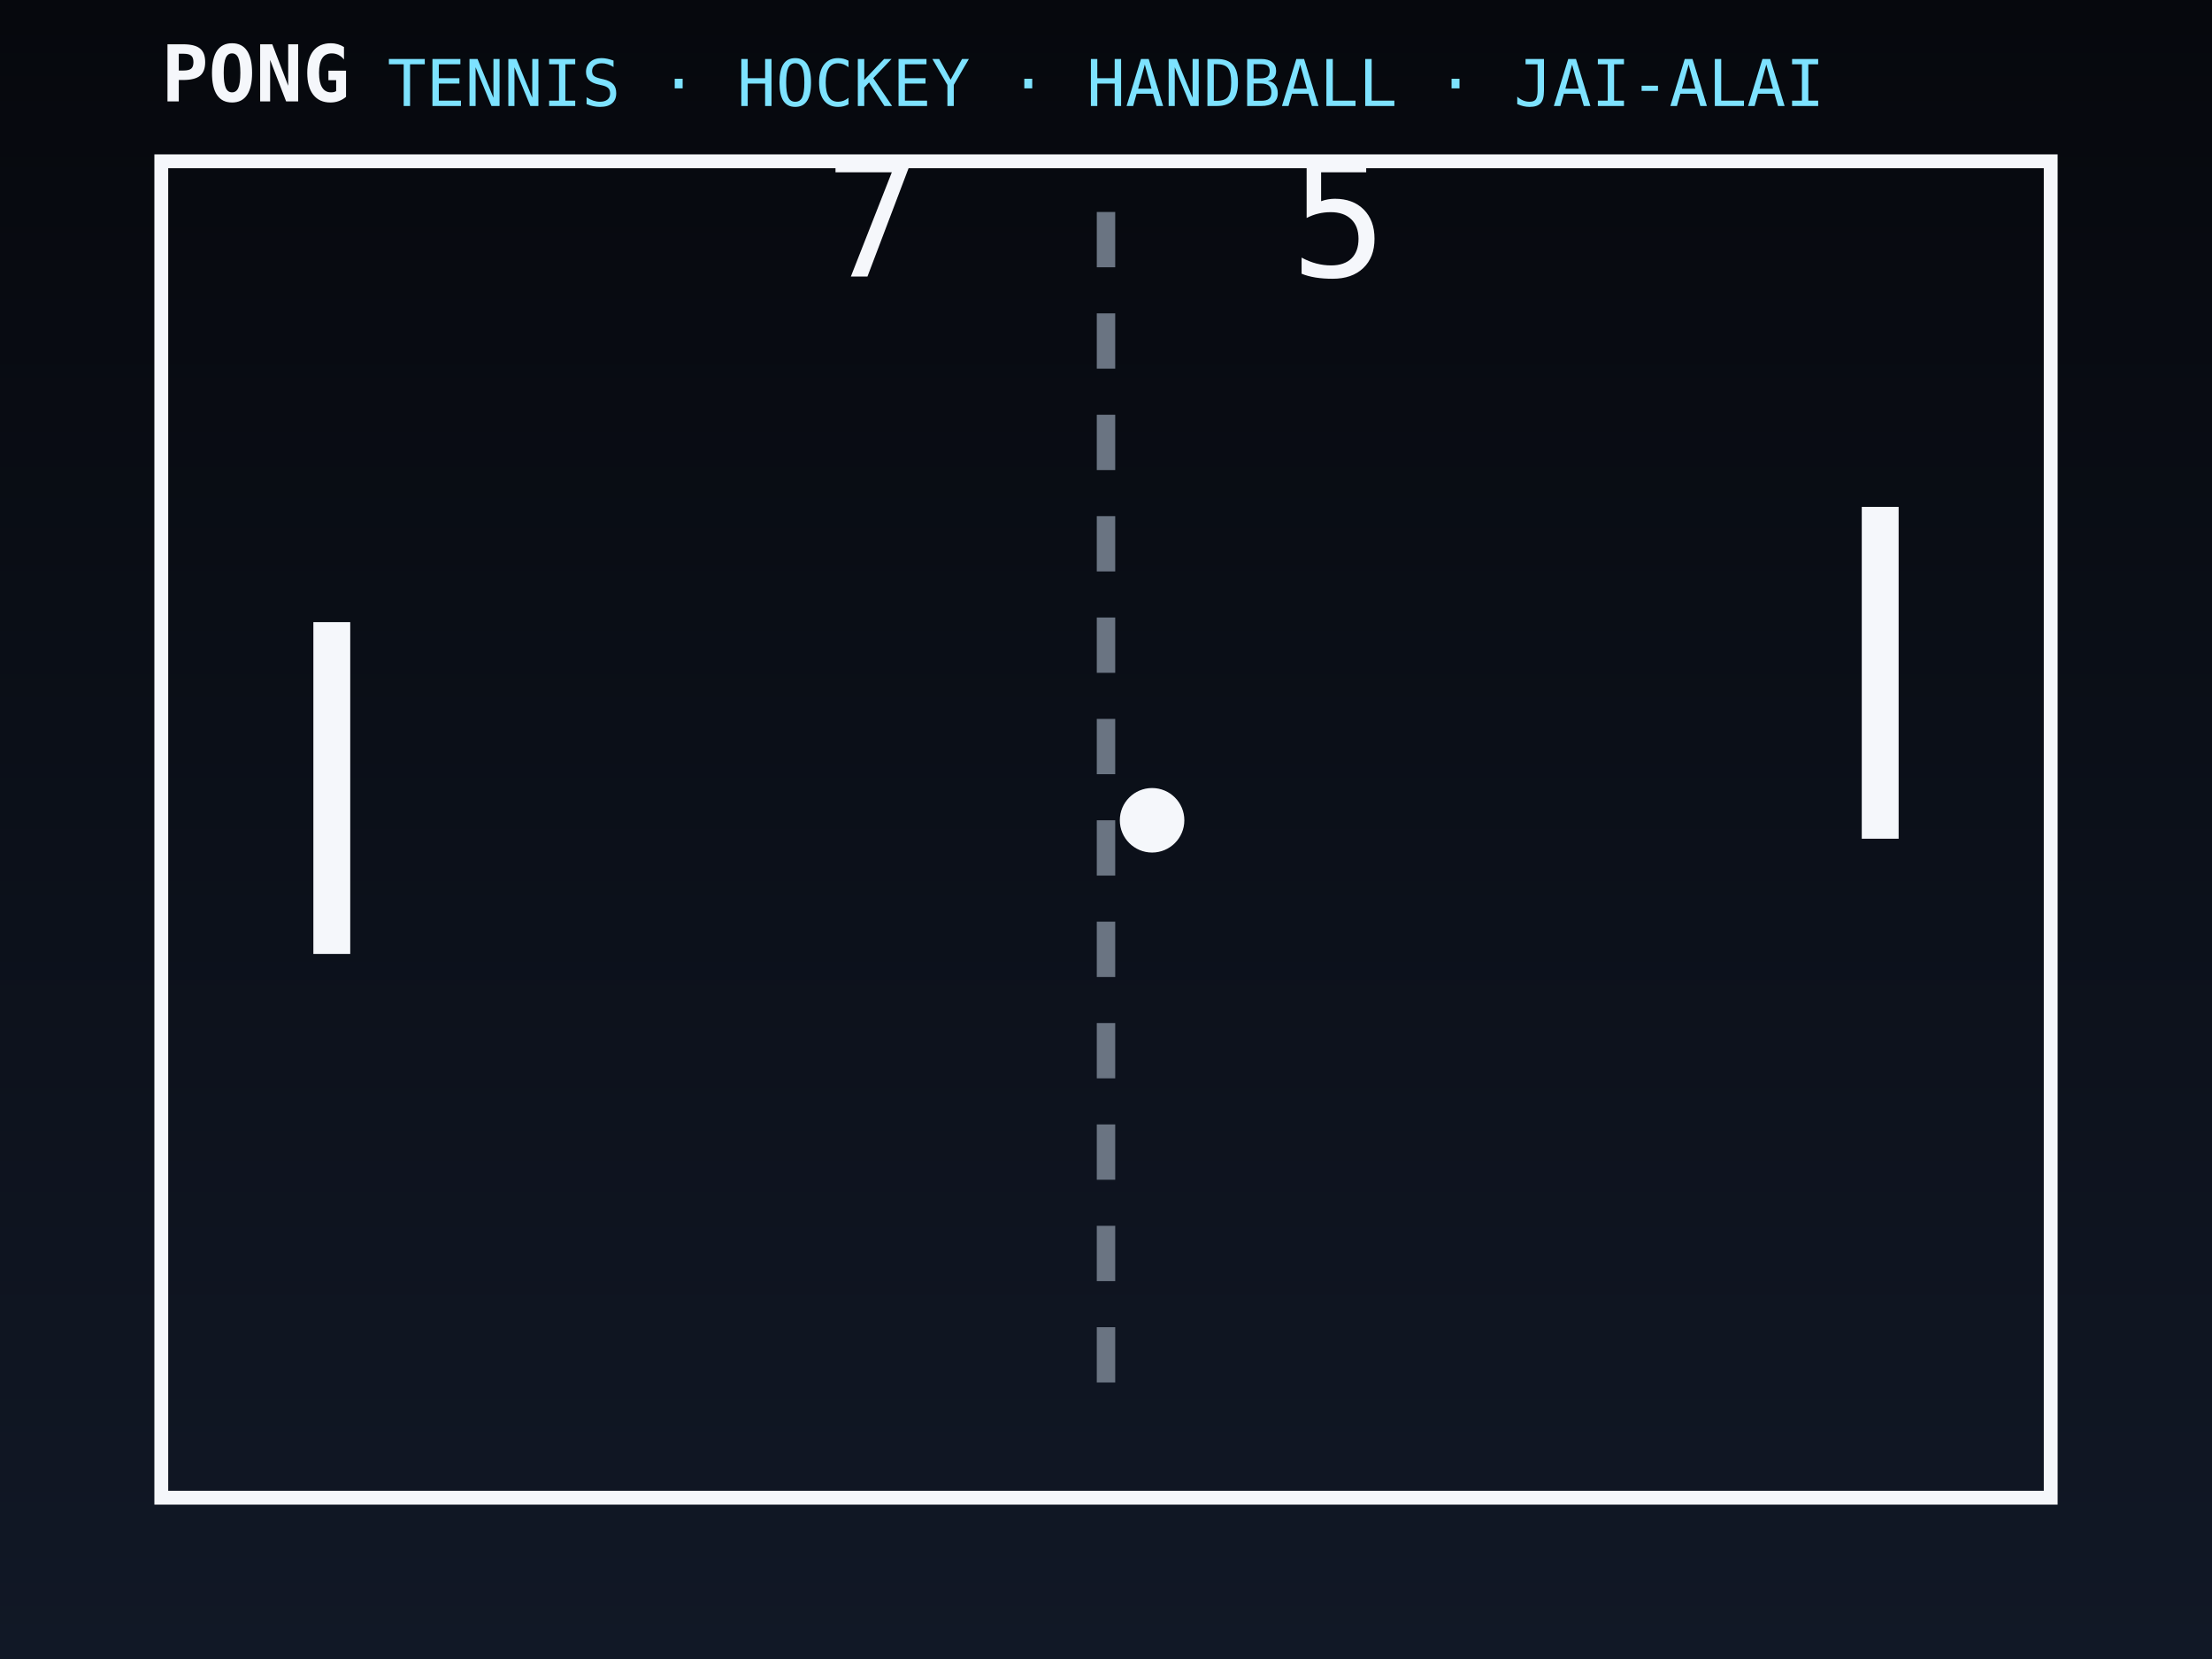
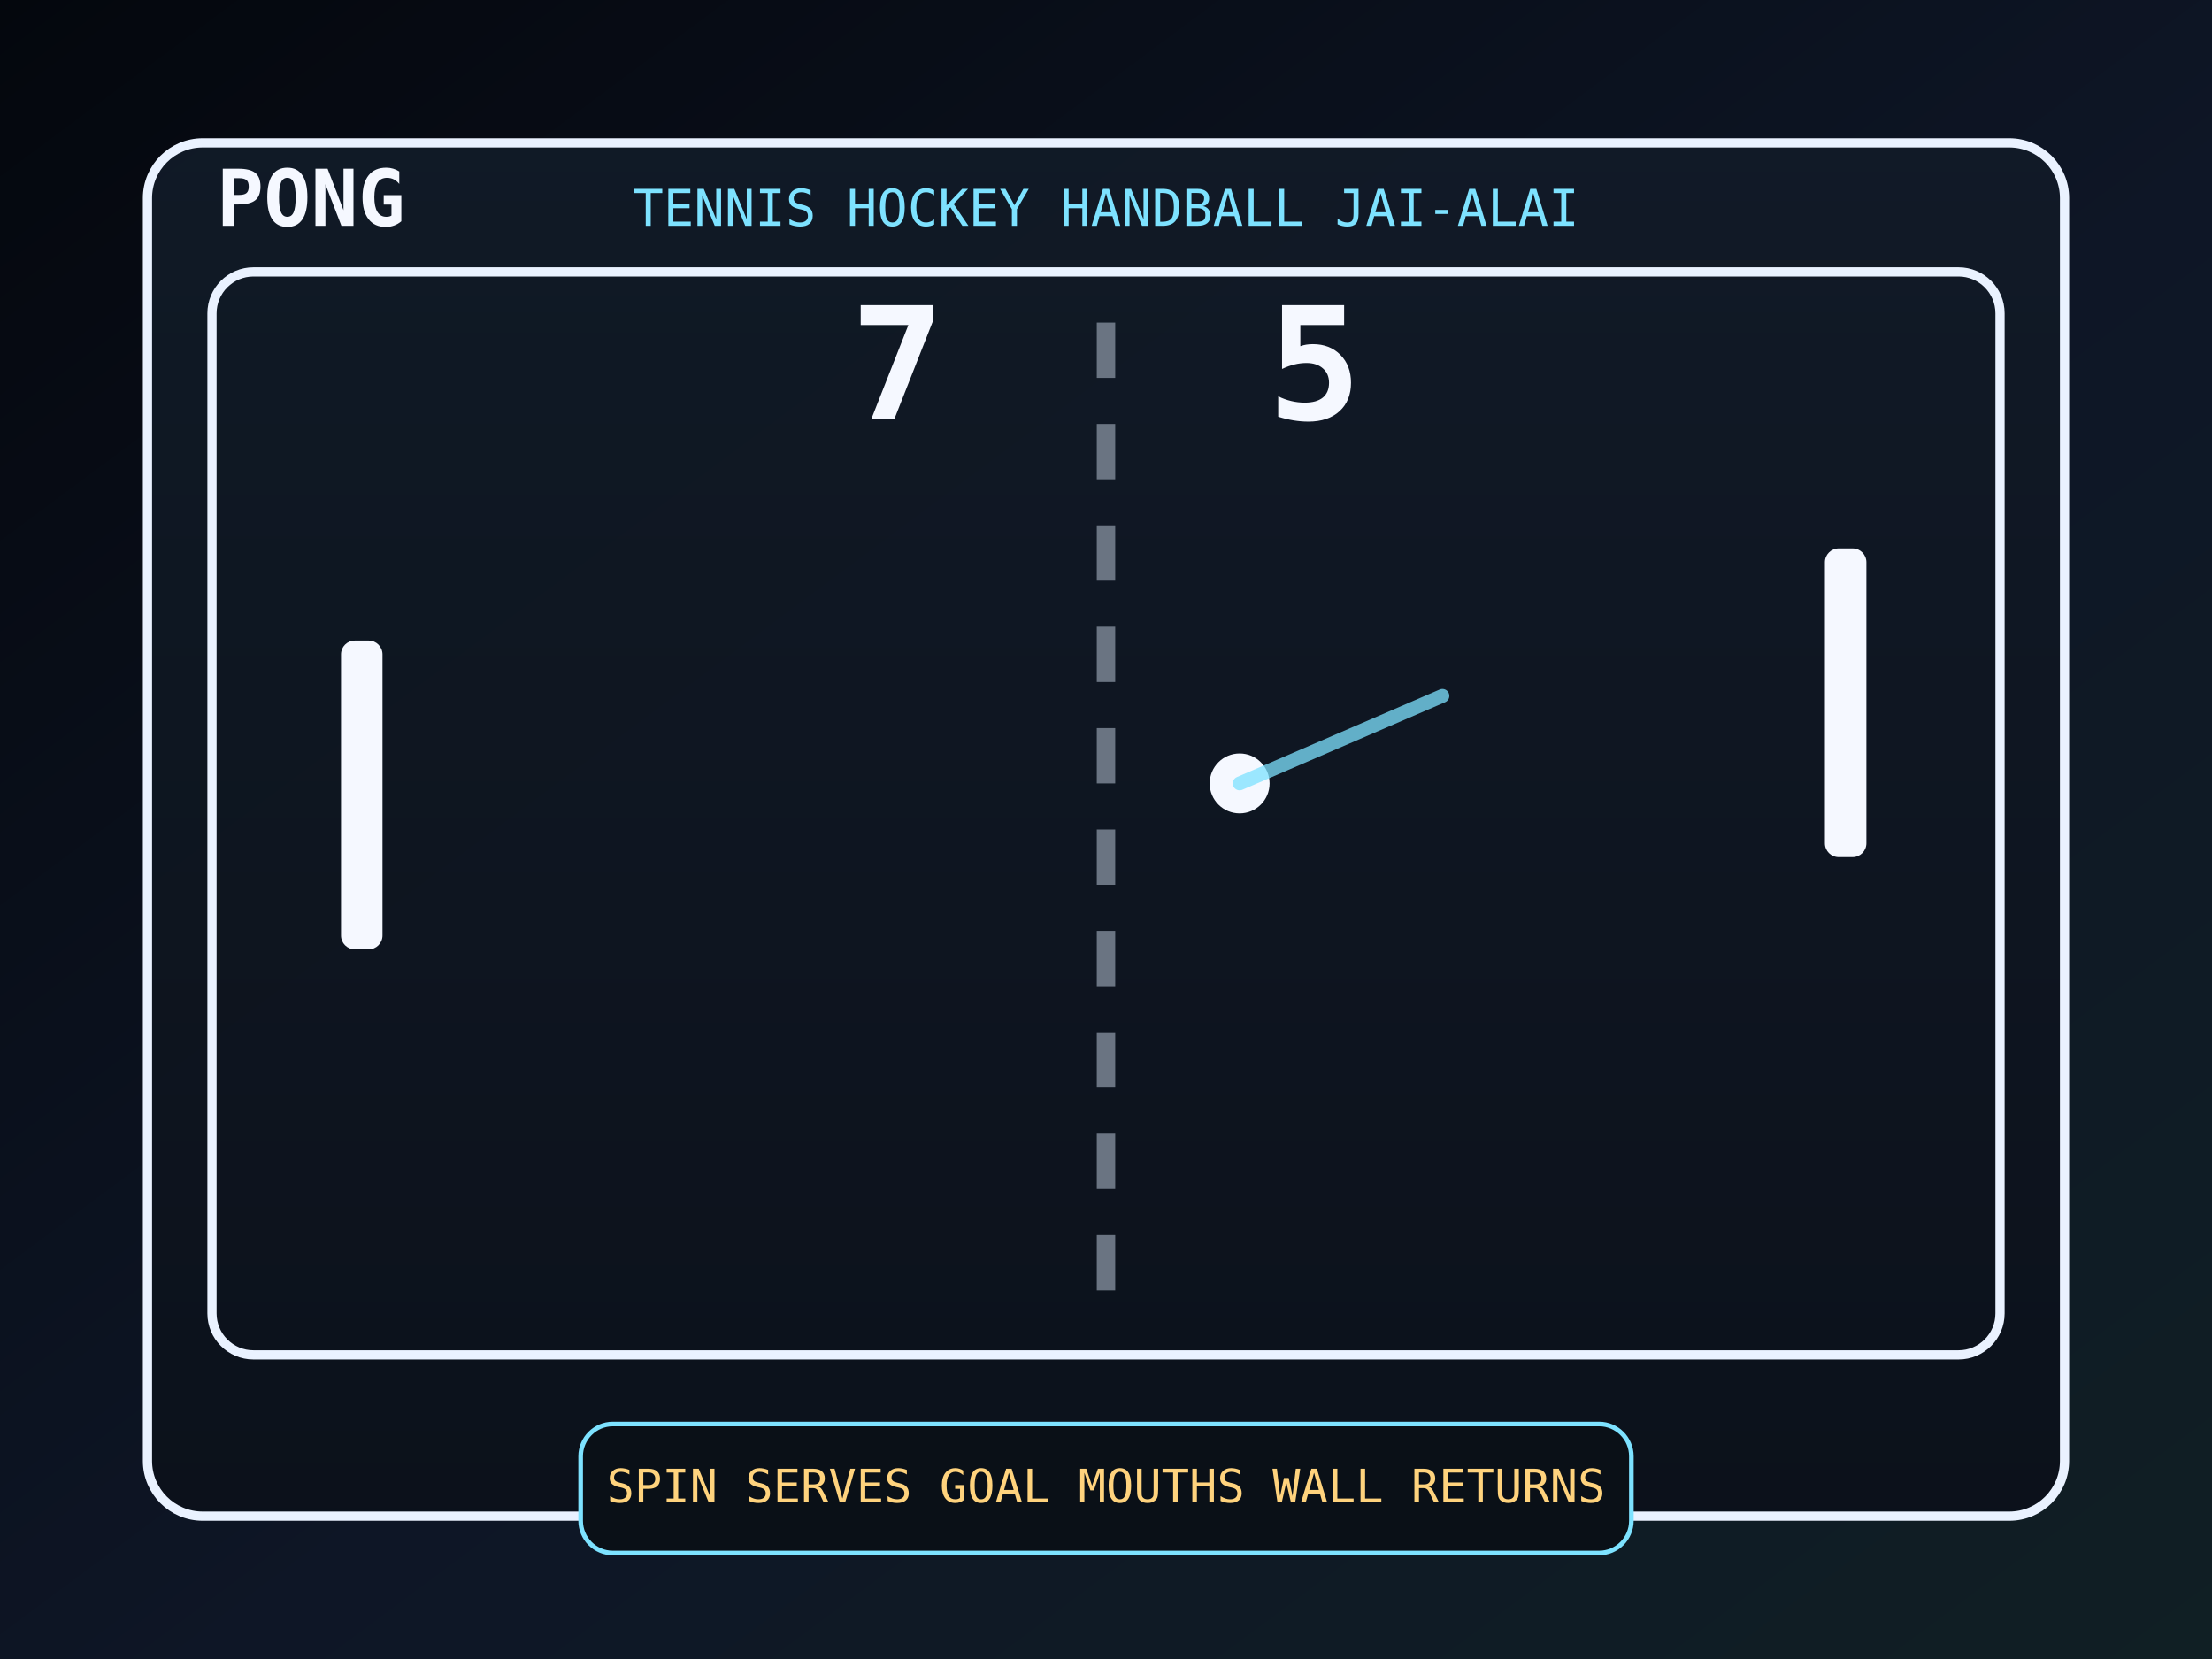
- <svg xmlns="http://www.w3.org/2000/svg" viewBox="0 0 960 720">
+ <svg xmlns="http://www.w3.org/2000/svg" viewBox="0 0 960 720" role="img" aria-label="Pong preview">
  <defs>
-     <linearGradient id="bg" x1="0" y1="0" x2="0" y2="1">
-       <stop offset="0%" stop-color="#06080d" />
-       <stop offset="100%" stop-color="#111826" />
+     <linearGradient id="bg" x1="0" y1="0" x2="1" y2="1">
+       <stop offset="0%" stop-color="#04070d" />
+       <stop offset="55%" stop-color="#0e1626" />
+       <stop offset="100%" stop-color="#101f24" />
+     </linearGradient>
+     <linearGradient id="panel" x1="0" y1="0" x2="0" y2="1">
+       <stop offset="0%" stop-color="#111a27" stop-opacity="0.95" />
+       <stop offset="100%" stop-color="#0b111a" stop-opacity="0.95" />
    </linearGradient>
  </defs>
  <rect width="960" height="720" fill="url(#bg)" />
-   <rect x="70" y="70" width="820" height="580" fill="none" stroke="#f5f7fb" stroke-width="6" />
-   <rect x="136" y="270" width="16" height="144" fill="#f5f7fb" />
-   <rect x="808" y="220" width="16" height="144" fill="#f5f7fb" />
-   <circle cx="500" cy="356" r="14" fill="#f5f7fb" />
+   <rect x="64" y="62" width="832" height="596" rx="24" fill="url(#panel)" stroke="#eaf2ff" stroke-width="4" />
+   <rect x="92" y="118" width="776" height="470" rx="18" fill="none" stroke="#eaf2ff" stroke-width="4" />
  <g fill="#6a7482">
-     <rect x="476" y="92" width="8" height="24" />
-     <rect x="476" y="136" width="8" height="24" />
-     <rect x="476" y="180" width="8" height="24" />
-     <rect x="476" y="224" width="8" height="24" />
-     <rect x="476" y="268" width="8" height="24" />
-     <rect x="476" y="312" width="8" height="24" />
-     <rect x="476" y="356" width="8" height="24" />
-     <rect x="476" y="400" width="8" height="24" />
-     <rect x="476" y="444" width="8" height="24" />
-     <rect x="476" y="488" width="8" height="24" />
-     <rect x="476" y="532" width="8" height="24" />
-     <rect x="476" y="576" width="8" height="24" />
+     <rect x="476" y="140" width="8" height="24" />
+     <rect x="476" y="184" width="8" height="24" />
+     <rect x="476" y="228" width="8" height="24" />
+     <rect x="476" y="272" width="8" height="24" />
+     <rect x="476" y="316" width="8" height="24" />
+     <rect x="476" y="360" width="8" height="24" />
+     <rect x="476" y="404" width="8" height="24" />
+     <rect x="476" y="448" width="8" height="24" />
+     <rect x="476" y="492" width="8" height="24" />
+     <rect x="476" y="536" width="8" height="24" />
  </g>
-   <text x="70" y="44" fill="#f5f7fb" font-family="monospace" font-size="34" font-weight="700">PONG</text>
-   <text x="480" y="46" fill="#7de2ff" font-family="monospace" font-size="28" text-anchor="middle">TENNIS · HOCKEY · HANDBALL · JAI-ALAI</text>
-   <text x="400" y="120" fill="#f5f7fb" font-family="monospace" font-size="70" text-anchor="end">7</text>
-   <text x="560" y="120" fill="#f5f7fb" font-family="monospace" font-size="70">5</text>
+   <rect x="148" y="278" width="18" height="134" rx="6" fill="#f5f8ff" />
+   <rect x="792" y="238" width="18" height="134" rx="6" fill="#f5f8ff" />
+   <circle cx="538" cy="340" r="13" fill="#f5f8ff" />
+   <path d="M538 340 L626 302" stroke="#7de2ff" stroke-width="6" stroke-linecap="round" opacity="0.75" />
+   <text x="94" y="98" fill="#f5f8ff" font-family="monospace" font-size="34" font-weight="700">PONG</text>
+   <text x="480" y="98" fill="#7de2ff" font-family="monospace" font-size="22" text-anchor="middle">TENNIS  HOCKEY  HANDBALL  JAI-ALAI</text>
+   <text x="410" y="182" fill="#f5f8ff" font-family="monospace" font-size="68" font-weight="700" text-anchor="end">7</text>
+   <text x="550" y="182" fill="#f5f8ff" font-family="monospace" font-size="68" font-weight="700">5</text>
+   <rect x="252" y="618" width="456" height="56" rx="14" fill="#0a1017" stroke="#7de2ff" stroke-width="2" />
+   <text x="480" y="652" fill="#ffd37d" font-family="monospace" font-size="20" text-anchor="middle">SPIN SERVES  GOAL MOUTHS  WALL RETURNS</text>
</svg>
